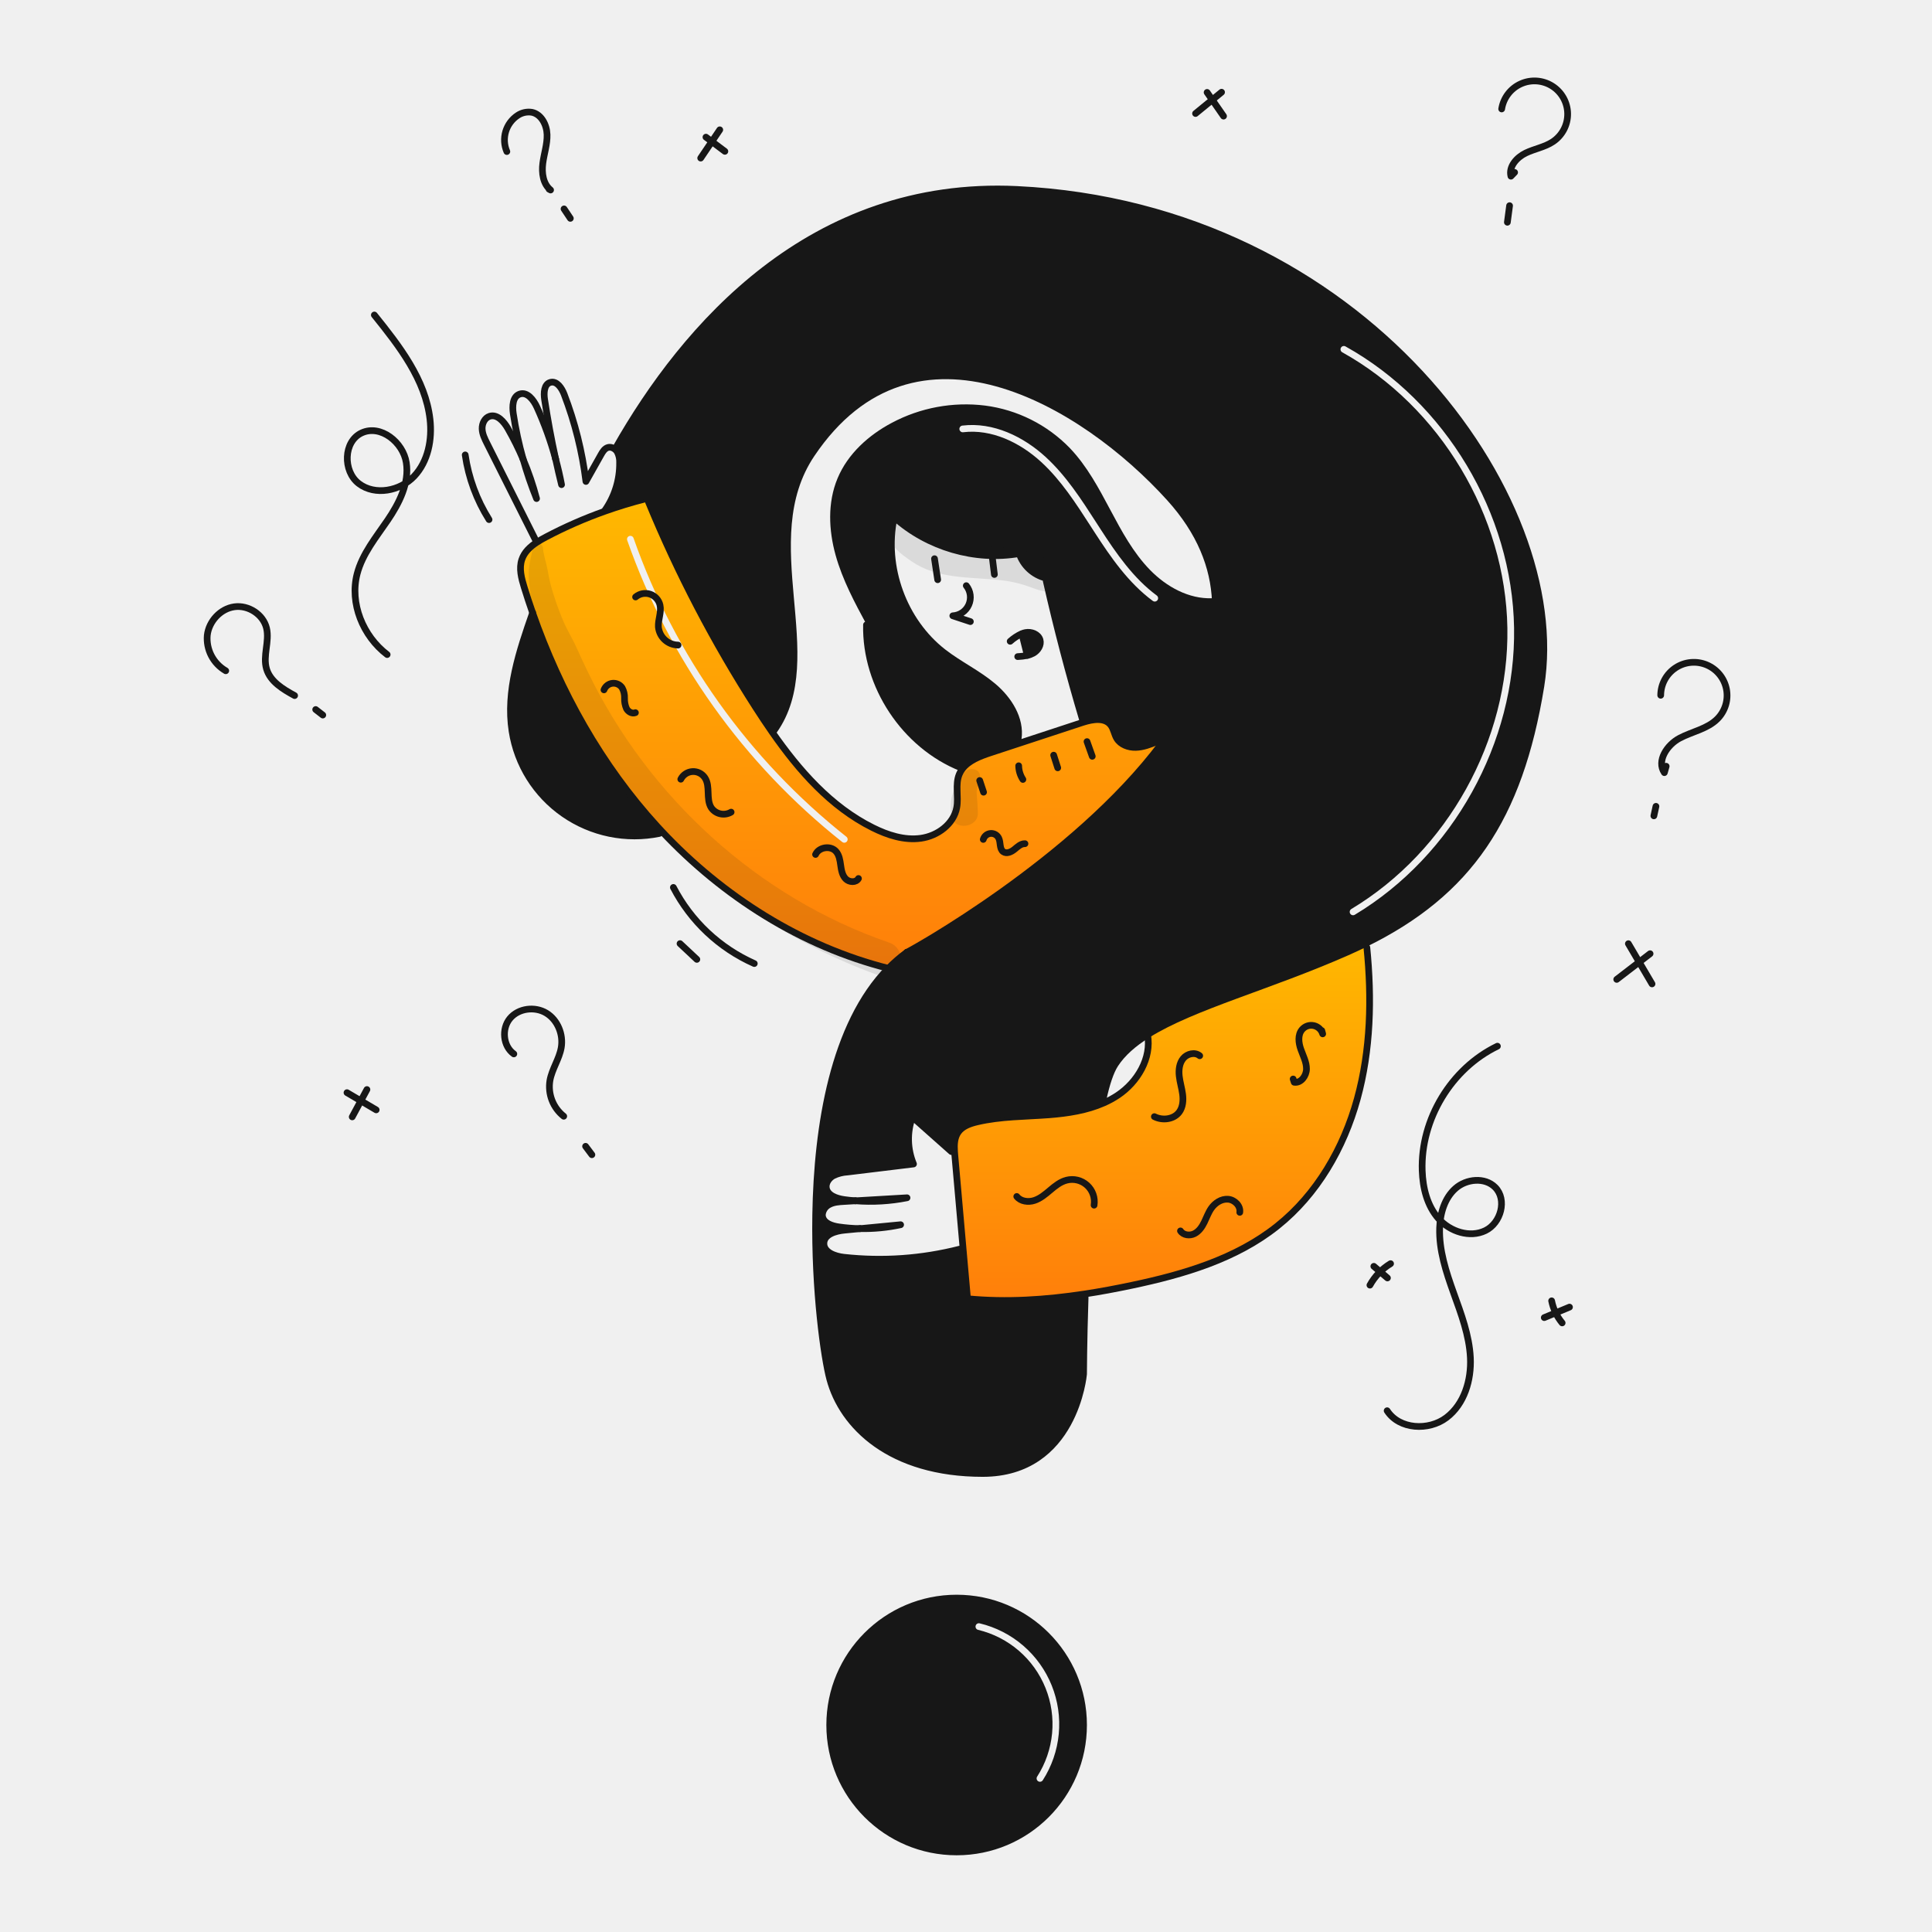
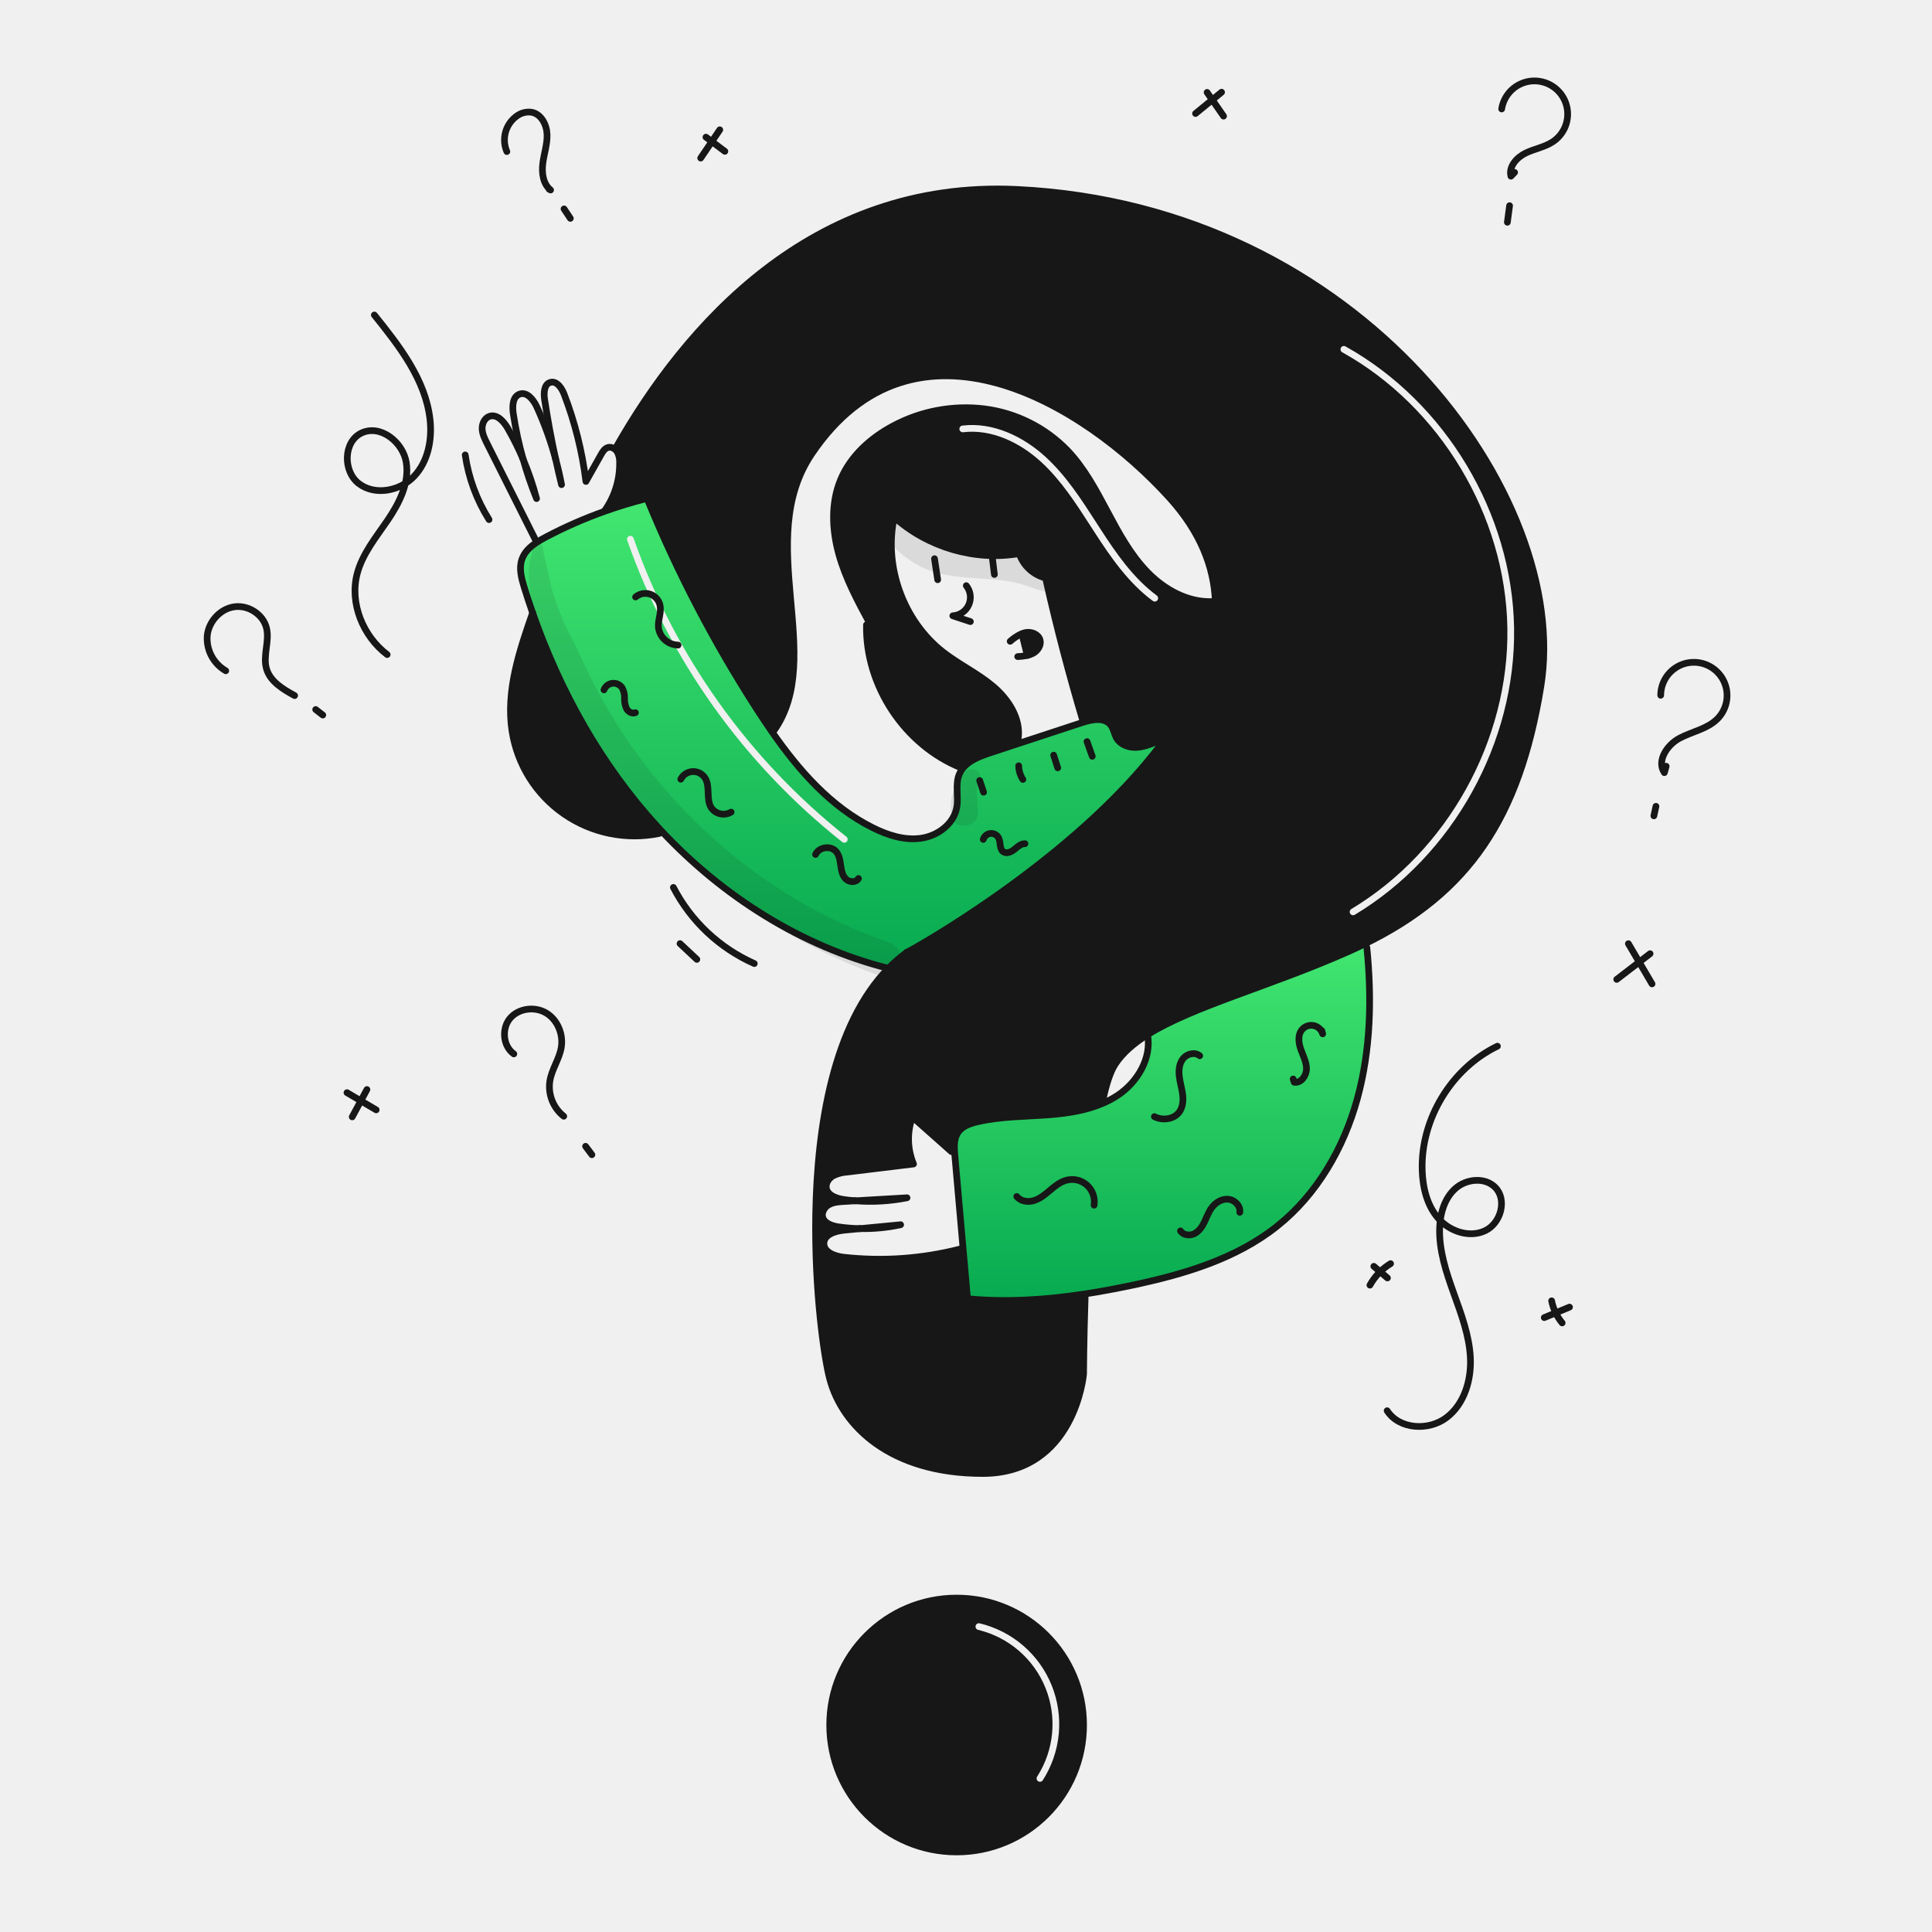
<svg xmlns="http://www.w3.org/2000/svg" width="960" height="960" viewBox="0 0 960 960" fill="none">
  <g clip-path="url(#clip0_317_821)">
    <path fill-rule="evenodd" clip-rule="evenodd" d="M450.606 473.211C450.584 473.222 450.584 473.211 450.606 473.2C451.861 472.733 533.754 427.646 577.333 369.307L574.933 368.541C571.536 369.896 568.04 371.272 564.388 371.372C560.736 371.472 556.807 370.04 554.92 366.91C554.359 365.979 553.996 364.94 553.634 363.903C553.181 362.606 552.729 361.313 551.89 360.239C548.89 356.409 543.018 357.375 538.29 358.862C538.181 358.894 538.072 358.93 537.965 358.966C537.887 358.991 537.81 359.017 537.735 359.04L506.645 369.263C501.839 370.846 497.032 372.426 492.226 374.002C486.998 375.723 481.271 377.887 478.107 382.15C477.516 382.95 477.024 383.818 476.642 384.736C475.41 387.729 475.528 390.981 475.647 394.252C475.732 396.609 475.818 398.976 475.399 401.263C473.901 409.477 465.888 415.359 457.629 416.525C449.37 417.691 441.023 414.96 433.565 411.231C412.779 400.837 397.073 382.967 383.665 363.731C380.884 359.735 378.192 355.684 375.584 351.622C354.764 319.234 336.906 285.034 322.228 249.438L320.741 247.873C313.922 249.594 307.199 251.636 300.573 254C290.535 257.558 280.766 261.837 271.343 266.802C269.778 267.623 268.204 268.5 266.704 269.488C263.411 271.653 260.536 274.339 259.304 278.002C257.795 282.464 259.093 287.343 260.481 291.843C261.787 296.098 263.178 300.323 264.654 304.519C278.285 343.523 298.786 380.251 326.635 410.709C327.345 411.486 328.066 412.263 328.788 413.029C359.212 445.495 398.294 470.292 441.427 481.169C444.257 478.263 447.328 475.6 450.606 473.211ZM314.801 267.373C314.497 266.506 313.546 266.049 312.679 266.354C311.811 266.659 311.355 267.609 311.66 268.476C332.398 327.53 369.437 379.502 418.49 418.377C419.211 418.948 420.258 418.827 420.829 418.106C421.4 417.385 421.279 416.338 420.559 415.767C371.999 377.283 335.331 325.833 314.801 267.373Z" fill="url(#paint0_linear_317_821)" />
    <path d="M478.556 620.536C477.19 605.03 475.822 589.524 474.45 574.018C474.394 573.385 474.339 572.752 474.305 572.109C474.083 568.746 474.216 565.294 476.105 562.585C478.214 559.577 481.999 558.279 485.584 557.435C497.228 554.704 509.315 554.849 521.236 553.935C530.536 553.213 540.05 551.759 548.519 547.996C550.899 546.947 553.186 545.7 555.357 544.267C565.235 537.696 572.339 525.775 570.219 514.109C592.696 500.024 630.401 490.3 669.283 473.151C672.369 471.786 675.366 470.399 678.274 468.967L679.184 470.798C681.693 495.961 681.138 521.69 674.411 546.065C667.684 570.44 654.443 593.449 634.675 609.211C614.129 625.611 588.023 633.264 562.294 638.68C554.535 640.312 546.71 641.788 538.852 642.98C519.583 645.91 500.114 647.198 480.752 645.333C480.021 637.064 479.289 628.798 478.556 620.536Z" fill="url(#paint1_linear_317_821)" />
    <path d="M510.456 325.641C509.589 322.156 508.716 318.674 507.836 315.197L507.703 314.875C508.305 314.628 508.929 314.442 509.568 314.32C512.468 313.765 515.961 315.097 516.783 317.938C517.515 320.502 515.772 323.255 513.442 324.565C512.509 325.077 511.507 325.451 510.467 325.675L510.456 325.641Z" fill="#171717" />
    <path d="M538.416 682.8C538.416 682.8 534.116 732.16 488.29 732.16C442.464 732.16 418.54 708.66 412.279 685.154C409.538 674.864 404.687 641.554 405.309 603.582L408.617 603.649C408.618 603.902 408.64 604.155 408.683 604.404C409.305 607.804 413.389 609.154 416.797 609.643C420.292 610.144 423.813 610.429 427.342 610.497C424.755 610.753 422.158 610.997 419.572 611.252C415.172 611.674 409.538 613.328 409.382 617.734C409.216 622.207 414.855 624.234 419.294 624.727C438.583 626.857 458.099 625.486 476.9 620.68L478.553 620.535C479.287 628.794 480.02 637.061 480.753 645.335C500.111 647.2 519.58 645.912 538.853 642.982L539.197 644.782C538.471 666.7 538.416 682.8 538.416 682.8Z" fill="#171717" />
    <path d="M326.635 410.709C327.345 411.486 328.066 412.263 328.788 413.029L327.6 414.139C319.44 415.804 311.027 415.797 302.87 414.119C294.713 412.44 286.98 409.124 280.141 404.372C273.302 399.62 267.497 393.53 263.078 386.471C258.659 379.411 255.718 371.529 254.432 363.301C251.332 343.433 258.032 323.501 264.654 304.518C278.285 343.523 298.786 380.251 326.635 410.709Z" fill="#171717" />
    <path d="M475.348 920.214C510.18 920.214 538.416 891.978 538.416 857.146C538.416 822.315 510.18 794.078 475.348 794.078C440.517 794.078 412.28 822.315 412.28 857.146C412.28 891.978 440.517 920.214 475.348 920.214Z" stroke="#171717" stroke-width="3.33" stroke-linecap="round" stroke-linejoin="round" />
    <path d="M450.606 473.201C451.861 472.735 533.754 427.648 577.331 369.308C593.881 347.164 604.914 323.108 603.904 298.87C603.204 281.621 596.411 264.27 581.194 247.445C538.604 200.35 454.436 149.691 403.278 225.635C374.285 268.679 410.537 326.63 384.497 363.159" stroke="#171717" stroke-width="3.33" stroke-linecap="round" stroke-linejoin="round" />
    <path d="M450.674 473.154C450.652 473.166 450.63 473.188 450.607 473.199C450.584 473.21 450.585 473.221 450.607 473.21" stroke="#171717" stroke-width="3.33" stroke-linecap="round" stroke-linejoin="round" />
    <path d="M539.193 644.777C538.471 666.699 538.416 682.804 538.416 682.804C538.416 682.804 534.116 732.164 488.29 732.164C442.464 732.164 418.54 708.664 412.279 685.158C409.538 674.868 404.687 641.558 405.309 603.586C406.019 559.476 414.109 509.073 441.427 481.168C444.257 478.262 447.328 475.599 450.606 473.21V473.2" stroke="#171717" stroke-width="3.33" stroke-linecap="round" stroke-linejoin="round" />
    <path d="M306.067 222.414C340.11 162.5 402.945 89.229 505.317 94.135C676.917 102.36 780.917 246.988 765.647 341.002C754.97 406.668 729.762 443.663 678.271 468.959V468.97C675.363 470.402 672.371 471.789 669.28 473.154C630.398 490.303 592.693 500.027 570.216 514.112C563.235 518.485 557.729 523.28 554.099 528.852C551.769 532.438 549.782 538.509 548.099 546.234" stroke="#171717" stroke-width="3.33" stroke-linecap="round" stroke-linejoin="round" />
    <path d="M501.953 318.66C503.668 317.116 505.607 315.84 507.703 314.875C508.305 314.628 508.929 314.442 509.568 314.32C512.468 313.765 515.961 315.097 516.783 317.938C517.515 320.502 515.772 323.255 513.442 324.565C512.509 325.077 511.507 325.451 510.467 325.675C508.895 325.999 507.298 326.196 505.694 326.263" stroke="#171717" stroke-width="3.33" stroke-linecap="round" stroke-linejoin="round" />
    <path d="M510.456 325.64C509.589 322.155 508.716 318.674 507.836 315.196" stroke="#171717" stroke-width="3.33" stroke-linecap="round" stroke-linejoin="round" />
    <path d="M494.106 285.449C493.762 282.663 493.429 279.877 493.085 277.091" stroke="#171717" stroke-width="3.33" stroke-linecap="round" stroke-linejoin="round" />
    <path d="M465.925 288.057C465.403 284.572 464.877 281.09 464.349 277.612" stroke="#171717" stroke-width="3.33" stroke-linecap="round" stroke-linejoin="round" />
    <path d="M432.192 309.801C426.209 298.724 420.182 287.524 416.808 275.392C413.434 263.26 412.857 249.952 417.708 238.331C422.603 226.576 432.648 217.541 443.903 211.58C457.8 204.178 473.643 201.244 489.268 203.18C504.913 205.202 519.41 212.468 530.392 223.792C538.75 232.55 544.522 243.405 550.216 254.105C555.91 264.805 561.748 275.627 570.195 284.305C578.642 292.983 590.208 299.39 602.317 298.923" stroke="#171717" stroke-width="3.33" stroke-linecap="round" stroke-linejoin="round" />
    <path d="M430.549 310.489C429.939 340.714 449.585 370.339 477.667 381.538" stroke="#171717" stroke-width="3.33" stroke-linecap="round" stroke-linejoin="round" />
    <path d="M444.257 257.301C439.107 281.709 448.942 308.648 468.61 324.001C476.535 330.183 485.792 334.545 493.473 341.027C501.154 347.509 507.359 357.127 505.927 367.067" stroke="#171717" stroke-width="3.33" stroke-linecap="round" stroke-linejoin="round" />
    <path d="M439.352 252.027C440.962 253.803 442.664 255.492 444.452 257.089C461.002 271.929 484.5 278.889 506.433 275.059C507.427 278.005 509.14 280.656 511.418 282.773C513.695 284.889 516.464 286.404 519.475 287.18C519.697 287.236 519.93 287.28 520.163 287.324C523.098 287.897 526.127 287.755 528.996 286.911C531.865 286.067 534.488 284.545 536.646 282.474" stroke="#171717" stroke-width="3.33" stroke-linecap="round" stroke-linejoin="round" />
    <path d="M480.143 291.01C481.203 292.332 481.878 293.921 482.094 295.603C482.31 297.284 482.058 298.992 481.366 300.539C480.675 302.087 479.57 303.413 478.173 304.374C476.777 305.334 475.143 305.891 473.45 305.984C476.358 306.949 479.266 307.904 482.174 308.87" stroke="#171717" stroke-width="3.33" stroke-linecap="round" stroke-linejoin="round" />
    <path d="M519.868 288.668C525.141 311.989 531.198 335.117 538.038 358.052" stroke="#171717" stroke-width="3.33" stroke-linecap="round" stroke-linejoin="round" />
    <path d="M322.229 249.441C336.906 285.037 354.764 319.237 375.585 351.625C378.193 355.687 380.885 359.738 383.666 363.734C397.074 382.97 412.78 400.84 433.566 411.234C441.024 414.963 449.371 417.694 457.63 416.528C465.889 415.362 473.902 409.48 475.4 401.266C476.4 395.805 474.523 389.889 476.643 384.739C477.024 383.821 477.516 382.953 478.108 382.153C481.272 377.89 486.999 375.726 492.227 374.005C497.033 372.429 501.839 370.85 506.646 369.266L537.736 359.043C537.913 358.988 538.101 358.921 538.29 358.865C543.018 357.378 548.891 356.412 551.891 360.242C553.4 362.173 553.656 364.815 554.921 366.913C556.808 370.043 560.737 371.475 564.389 371.375C568.041 371.275 571.537 369.899 574.934 368.544" stroke="#171717" stroke-width="3.33" stroke-linecap="round" stroke-linejoin="round" />
    <path d="M570.173 513.858C570.184 513.947 570.206 514.024 570.217 514.113C572.337 525.779 565.233 537.7 555.355 544.271C553.184 545.704 550.897 546.952 548.517 548.001C540.048 551.764 530.536 553.218 521.234 553.94C509.313 554.85 497.226 554.705 485.582 557.44C481.997 558.284 478.212 559.582 476.103 562.59C474.216 565.299 474.083 568.751 474.303 572.114C474.337 572.757 474.392 573.39 474.448 574.023C475.813 589.529 477.182 605.035 478.554 620.541C479.287 628.8 480.02 637.067 480.754 645.341C500.112 647.206 519.581 645.918 538.854 642.988C546.712 641.8 554.537 640.324 562.296 638.688C588.025 633.272 614.131 625.624 634.677 609.219C654.445 593.457 667.687 570.448 674.413 546.073C681.139 521.698 681.695 495.973 679.186 470.806" stroke="#171717" stroke-width="3.33" stroke-linecap="round" stroke-linejoin="round" />
    <path d="M427.343 610.5C424.756 610.756 422.158 611 419.572 611.255C415.172 611.677 409.538 613.331 409.382 617.737C409.216 622.21 414.856 624.237 419.295 624.73C438.584 626.859 458.099 625.487 476.9 620.68" stroke="#171717" stroke-width="3.33" stroke-linecap="round" stroke-linejoin="round" />
    <path d="M427.343 610.501C434.118 610.639 440.886 609.987 447.511 608.559C440.784 609.203 434.061 609.851 427.343 610.501Z" stroke="#171717" stroke-width="3.33" stroke-linecap="round" stroke-linejoin="round" />
    <path d="M425.077 596.672C423.146 596.794 421.226 596.905 419.306 597.016C416.852 597.161 414.322 597.327 412.146 598.47C411.153 598.946 410.304 599.677 409.684 600.587C409.065 601.498 408.697 602.555 408.617 603.654C408.618 603.907 408.64 604.16 408.683 604.409C409.305 607.809 413.389 609.159 416.797 609.648C420.291 610.149 423.813 610.434 427.342 610.502" stroke="#171717" stroke-width="3.33" stroke-linecap="round" stroke-linejoin="round" />
    <path d="M425.077 596.672C433.645 597.345 442.265 596.841 450.695 595.172C442.149 595.683 433.61 596.183 425.077 596.672Z" stroke="#171717" stroke-width="3.33" stroke-linecap="round" stroke-linejoin="round" />
    <path d="M472.739 572.208C466.291 566.48 459.838 560.753 453.381 555.025C450.645 562.605 450.835 570.933 453.914 578.379C442.992 579.713 432.067 581.041 421.137 582.364C418.679 582.499 416.271 583.121 414.055 584.195C411.924 585.405 410.237 587.758 410.57 590.189C411.092 593.974 415.67 595.539 419.45 596.072C421.326 596.339 423.202 596.539 425.077 596.672" stroke="#171717" stroke-width="3.33" stroke-linecap="round" stroke-linejoin="round" />
    <path d="M320.741 247.877C313.927 249.598 307.204 251.641 300.573 254.004C290.536 257.562 280.769 261.84 271.347 266.804C269.782 267.625 268.206 268.504 266.708 269.49C263.408 271.655 260.536 274.341 259.308 278.004C257.799 282.466 259.097 287.35 260.485 291.845C261.795 296.096 263.186 300.322 264.658 304.521C278.289 343.521 298.79 380.253 326.639 410.711C327.349 411.488 328.07 412.265 328.792 413.031C359.216 445.497 398.298 470.294 441.431 481.171L441.931 481.305" stroke="#171717" stroke-width="3.33" stroke-linecap="round" stroke-linejoin="round" />
    <path d="M259.949 228.22C257.719 222.972 255.182 217.86 252.349 212.913C250.384 209.495 247.065 205.654 243.303 206.842C240.838 207.63 239.495 210.449 239.573 213.042C239.651 215.635 240.85 218.036 242.015 220.356C250.096 236.462 258.184 252.567 266.279 268.673" stroke="#171717" stroke-width="3.33" stroke-linecap="round" stroke-linejoin="round" />
    <path d="M259.948 228.22C261.806 234.842 264.03 241.356 266.608 247.733C264.856 241.078 262.63 234.557 259.948 228.22V228.22Z" stroke="#171717" stroke-width="3.33" stroke-linecap="round" stroke-linejoin="round" />
    <path d="M276.087 228.087C273.693 219.272 270.594 210.664 266.819 202.346C265.176 198.728 261.957 194.51 258.205 195.831C254.705 197.063 254.498 201.88 255.053 205.554C256.208 213.205 257.845 220.775 259.953 228.22" stroke="#171717" stroke-width="3.33" stroke-linecap="round" stroke-linejoin="round" />
    <path d="M276.087 228.087C276.997 232.349 277.977 236.593 279.028 240.818C278.218 236.544 277.238 232.3 276.087 228.087Z" stroke="#171717" stroke-width="3.33" stroke-linecap="round" stroke-linejoin="round" />
    <path d="M300.474 253.738C305.403 246.765 307.998 238.411 307.888 229.874C307.975 228.029 307.573 226.195 306.723 224.557C306.172 223.633 305.333 222.916 304.336 222.515C303.627 222.214 302.837 222.159 302.094 222.359C300.463 222.825 299.475 224.424 298.642 225.9C296.144 230.35 293.644 234.794 291.142 239.23C289.312 224.4 285.677 209.849 280.317 195.9C279.117 192.792 276.654 189.1 273.457 190.006C270.316 190.906 270.116 195.245 270.605 198.486C272.114 208.41 273.942 218.277 276.088 228.087" stroke="#171717" stroke-width="3.33" stroke-linecap="round" stroke-linejoin="round" />
    <path d="M264.689 304.407C264.677 304.44 264.666 304.484 264.655 304.518C258.029 323.498 251.336 343.433 254.433 363.301C255.718 371.53 258.66 379.412 263.079 386.471C267.497 393.53 273.302 399.62 280.141 404.372C286.981 409.124 294.713 412.44 302.87 414.118C311.028 415.797 319.441 415.804 327.601 414.138" stroke="#171717" stroke-width="3.33" stroke-linecap="round" stroke-linejoin="round" />
    <path d="M186.007 156.518C198.453 171.983 211.396 188.593 213.662 208.318C214.817 218.373 212.736 229.292 205.784 236.648C198.832 244.004 186.359 246.442 178.315 240.299C170.271 234.156 170.576 219.288 179.778 215.075C189.121 210.797 200.306 219.736 201.885 229.889C203.464 240.042 198.387 250.001 192.61 258.501C186.833 267.001 180.043 275.201 177.458 285.143C173.658 299.774 180.342 316.094 192.376 325.243" stroke="#171717" stroke-width="3.33" stroke-linecap="round" stroke-linejoin="round" />
    <path d="M744.058 519.843C721.124 530.92 705.837 556.203 706.682 581.658C706.967 590.244 709.126 599.133 714.823 605.558C720.52 611.983 730.347 615.221 738.077 611.474C745.807 607.727 748.992 596.054 742.934 589.964C737.834 584.836 728.676 585.719 723.245 590.499C717.814 595.279 715.603 602.84 715.351 610.07C714.964 621.18 718.551 632.01 722.303 642.47C726.055 652.93 730.079 663.526 730.623 674.629C731.167 685.732 727.614 697.679 718.756 704.396C709.898 711.113 695.283 710.318 689.256 700.98" stroke="#171717" stroke-width="3.33" stroke-linecap="round" stroke-linejoin="round" />
    <path d="M820.884 488.892L809.131 468.912" stroke="#171717" stroke-width="3.33" stroke-linecap="round" stroke-linejoin="round" />
    <path d="M803.34 486.653L819.919 473.888" stroke="#171717" stroke-width="3.33" stroke-linecap="round" stroke-linejoin="round" />
    <path d="M825.193 345.476C825.211 342.769 825.895 340.108 827.184 337.728C828.474 335.348 830.33 333.323 832.588 331.83C834.846 330.338 837.437 329.424 840.132 329.17C842.827 328.916 845.543 329.33 848.04 330.375C850.537 331.419 852.739 333.063 854.45 335.16C856.161 337.257 857.33 339.744 857.853 342.399C858.375 345.055 858.236 347.799 857.447 350.388C856.658 352.978 855.243 355.333 853.328 357.246C848.336 362.232 840.828 363.493 834.592 366.801C828.356 370.109 823.058 378.077 827.011 383.921L827.911 380.743" stroke="#171717" stroke-width="3.33" stroke-linecap="round" stroke-linejoin="round" />
    <path d="M821.801 405.393L822.832 400.661" stroke="#171717" stroke-width="3.33" stroke-linecap="round" stroke-linejoin="round" />
    <path d="M746.174 54.142C746.598 51.437 747.689 48.881 749.347 46.703C751.006 44.525 753.181 42.795 755.676 41.668C758.171 40.541 760.907 40.052 763.637 40.247C766.368 40.441 769.007 41.312 771.317 42.782C773.627 44.251 775.534 46.272 776.868 48.663C778.201 51.054 778.919 53.739 778.955 56.476C778.992 59.214 778.346 61.917 777.077 64.342C775.808 66.768 773.955 68.839 771.685 70.37C767.603 73.121 762.526 73.912 758.095 76.058C753.664 78.204 749.58 82.776 750.772 87.552L752.599 85.663" stroke="#171717" stroke-width="3.33" stroke-linecap="round" stroke-linejoin="round" />
    <path d="M749.006 110.435L750.1 102.2" stroke="#171717" stroke-width="3.33" stroke-linecap="round" stroke-linejoin="round" />
    <path d="M607.975 57.7L599.801 45.916" stroke="#171717" stroke-width="3.33" stroke-linecap="round" stroke-linejoin="round" />
    <path d="M594.061 56.4L606.988 45.82" stroke="#171717" stroke-width="3.33" stroke-linecap="round" stroke-linejoin="round" />
    <path d="M360.184 75.2L350.784 68.148" stroke="#171717" stroke-width="3.33" stroke-linecap="round" stroke-linejoin="round" />
    <path d="M348.17 78.552L357.65 64.5" stroke="#171717" stroke-width="3.33" stroke-linecap="round" stroke-linejoin="round" />
    <path d="M243 258.182C236.851 248.415 232.817 237.468 231.158 226.047" stroke="#171717" stroke-width="3.33" stroke-linecap="round" stroke-linejoin="round" />
    <path d="M251.849 75.306C250.502 72.161 250.299 68.643 251.277 65.365C252.255 62.086 254.35 59.254 257.2 57.361C259.282 55.962 261.817 55.404 264.294 55.8C269.015 56.769 271.686 62.051 271.832 66.868C271.978 71.685 270.332 76.361 269.716 81.14C269.1 85.919 269.821 91.396 273.579 94.413L272.824 94.007" stroke="#171717" stroke-width="3.33" stroke-linecap="round" stroke-linejoin="round" />
    <path d="M283.401 108.501L280.267 103.801" stroke="#171717" stroke-width="3.33" stroke-linecap="round" stroke-linejoin="round" />
    <path d="M112.175 333.301C109.13 331.536 106.649 328.942 105.023 325.82C103.397 322.699 102.693 319.179 102.993 315.672C103.793 308.704 109.519 302.472 116.467 301.508C123.415 300.544 130.824 305.308 132.44 312.131C134.003 318.739 130.51 325.85 132.432 332.363C134.3 338.69 140.604 342.463 146.395 345.626" stroke="#171717" stroke-width="3.33" stroke-linecap="round" stroke-linejoin="round" />
    <path d="M160.39 355.301L156.865 352.559" stroke="#171717" stroke-width="3.33" stroke-linecap="round" stroke-linejoin="round" />
    <path d="M374.807 478.786C357.502 471.103 343.324 457.764 334.601 440.96" stroke="#171717" stroke-width="3.33" stroke-linecap="round" stroke-linejoin="round" />
    <path d="M346.258 476.707L337.899 468.873" stroke="#171717" stroke-width="3.33" stroke-linecap="round" stroke-linejoin="round" />
    <path d="M255.324 523.683C249.924 519.83 249.153 511.164 253.39 506.065C257.627 500.966 265.776 499.95 271.448 503.383C277.12 506.816 280.014 514.034 278.875 520.565C277.884 526.249 274.264 531.21 273.257 536.891C272.714 540.195 273.064 543.585 274.271 546.708C275.478 549.832 277.497 552.576 280.12 554.657" stroke="#171717" stroke-width="3.33" stroke-linecap="round" stroke-linejoin="round" />
    <path d="M294.109 573.772L290.975 569.594" stroke="#171717" stroke-width="3.33" stroke-linecap="round" stroke-linejoin="round" />
    <path d="M186.926 551.487L172.414 542.937" stroke="#171717" stroke-width="3.33" stroke-linecap="round" stroke-linejoin="round" />
    <path d="M175.017 554.968L182.329 541.388" stroke="#171717" stroke-width="3.33" stroke-linecap="round" stroke-linejoin="round" />
    <path d="M767.335 654.71L779.875 649.496" stroke="#171717" stroke-width="3.33" stroke-linecap="round" stroke-linejoin="round" />
    <path d="M776.224 657.346C773.601 654.178 771.806 650.409 771 646.377" stroke="#171717" stroke-width="3.33" stroke-linecap="round" stroke-linejoin="round" />
    <path d="M689.413 635.006L682.65 629.229" stroke="#171717" stroke-width="3.33" stroke-linecap="round" stroke-linejoin="round" />
    <path d="M680.71 638.581C683.142 634.19 686.677 630.508 690.967 627.9" stroke="#171717" stroke-width="3.33" stroke-linecap="round" stroke-linejoin="round" />
    <path d="M542.74 375.806L540.128 368.493" stroke="#171717" stroke-width="3.33" stroke-linecap="round" stroke-linejoin="round" />
    <path d="M525.576 381.529L523.558 375.238" stroke="#171717" stroke-width="3.33" stroke-linecap="round" stroke-linejoin="round" />
    <path d="M508.267 387.301C506.944 385.28 506.22 382.926 506.178 380.511" stroke="#171717" stroke-width="3.33" stroke-linecap="round" stroke-linejoin="round" />
    <path d="M488.725 393.638L486.802 387.838" stroke="#171717" stroke-width="3.33" stroke-linecap="round" stroke-linejoin="round" />
    <path d="M315.817 296.64C316.799 295.807 317.979 295.242 319.243 294.998C320.507 294.755 321.812 294.842 323.033 295.25C324.254 295.659 325.349 296.375 326.212 297.33C327.075 298.285 327.677 299.447 327.959 300.703C328.759 304.249 326.924 307.886 327.144 311.514C327.377 313.959 328.504 316.232 330.309 317.897C332.114 319.562 334.471 320.501 336.926 320.536" stroke="#171717" stroke-width="3.33" stroke-linecap="round" stroke-linejoin="round" />
    <path d="M338.284 387.189C338.83 386.106 339.65 385.184 340.662 384.517C341.675 383.849 342.845 383.459 344.056 383.385C345.266 383.311 346.475 383.555 347.562 384.094C348.648 384.633 349.574 385.447 350.248 386.456C353.097 390.721 350.675 396.956 353.389 401.308C354.446 402.869 356.058 403.969 357.897 404.384C359.736 404.799 361.664 404.499 363.289 403.544" stroke="#171717" stroke-width="3.33" stroke-linecap="round" stroke-linejoin="round" />
    <path d="M300.112 342.789C300.445 341.913 301.012 341.145 301.753 340.57C302.493 339.995 303.378 339.635 304.309 339.53C305.24 339.425 306.183 339.579 307.033 339.974C307.883 340.37 308.607 340.992 309.126 341.772C309.985 343.342 310.399 345.116 310.326 346.904C310.251 348.689 310.584 350.468 311.301 352.104C312.152 353.667 314.089 354.804 315.735 354.124" stroke="#171717" stroke-width="3.33" stroke-linecap="round" stroke-linejoin="round" />
    <path d="M405.248 424.573C406.925 420.891 412.677 420.017 415.372 423.035C417.01 424.87 417.389 427.471 417.724 429.908C418.059 432.345 418.507 434.951 420.224 436.708C421.941 438.465 425.391 438.683 426.568 436.523" stroke="#171717" stroke-width="3.33" stroke-linecap="round" stroke-linejoin="round" />
    <path d="M488.578 417.106C488.81 416.305 489.279 415.593 489.924 415.064C490.569 414.535 491.358 414.214 492.189 414.143C493.02 414.072 493.853 414.254 494.578 414.666C495.303 415.077 495.886 415.699 496.251 416.449C497.317 418.638 496.525 421.794 498.506 423.209C500.163 424.393 502.479 423.342 504.058 422.056C505.637 420.77 507.27 419.156 509.306 419.223" stroke="#171717" stroke-width="3.33" stroke-linecap="round" stroke-linejoin="round" />
    <path d="M656.782 512.083L657.234 513.72C656.925 512.688 656.341 511.759 655.545 511.033C654.749 510.307 653.771 509.811 652.716 509.597C651.66 509.383 650.566 509.46 649.55 509.819C648.534 510.178 647.635 510.806 646.948 511.636C644.775 514.261 645.232 518.169 646.365 521.384C647.498 524.599 649.205 527.736 649.186 531.144C649.167 534.552 646.458 538.286 643.086 537.765L642.564 536.149" stroke="#171717" stroke-width="3.33" stroke-linecap="round" stroke-linejoin="round" />
    <path d="M596.13 524.6C593.772 522.634 589.909 523.557 587.955 525.925C586.001 528.293 585.621 531.61 585.955 534.662C586.289 537.714 587.238 540.668 587.632 543.712C588.026 546.756 587.787 550.064 585.981 552.546C583.292 556.246 577.669 556.934 573.599 554.852" stroke="#171717" stroke-width="3.33" stroke-linecap="round" stroke-linejoin="round" />
    <path d="M616.037 602.405C616.508 599.155 613.437 596.111 610.167 595.885C606.897 595.659 603.775 597.695 601.889 600.385C600.412 602.492 599.56 604.961 598.432 607.274C597.304 609.587 595.78 611.86 593.479 613.012C591.178 614.164 587.961 613.793 586.57 611.628" stroke="#171717" stroke-width="3.33" stroke-linecap="round" stroke-linejoin="round" />
    <path d="M543.644 598.839C543.928 597.029 543.758 595.176 543.148 593.448C542.539 591.72 541.509 590.171 540.151 588.94C538.794 587.709 537.151 586.835 535.372 586.397C533.593 585.959 531.732 585.971 529.959 586.431C526.883 587.231 524.316 589.295 521.887 591.343C519.458 593.391 516.972 595.525 513.95 596.507C510.928 597.489 507.188 597.018 505.224 594.521" stroke="#171717" stroke-width="3.33" stroke-linecap="round" stroke-linejoin="round" />
    <path fill-rule="evenodd" clip-rule="evenodd" d="M519.469 287.181C519.691 287.237 519.924 287.281 520.157 287.325L519.863 288.672C525.151 312.006 531.207 335.134 538.033 358.056L538.289 358.866C543.02 357.379 548.889 356.413 551.889 360.243C552.729 361.317 553.18 362.61 553.634 363.907C553.995 364.943 554.358 365.981 554.919 366.914C556.806 370.044 560.724 371.476 564.387 371.376C568.05 371.276 571.532 369.9 574.932 368.545L577.332 369.311C593.882 347.167 604.915 323.115 603.905 298.873L602.317 298.928C590.208 299.395 578.642 292.988 570.195 284.31C561.748 275.632 555.91 264.81 550.216 254.11L550.196 254.071C544.508 243.383 538.74 232.544 530.392 223.797C519.41 212.473 504.913 205.207 489.268 203.185C473.643 201.249 457.8 204.183 443.903 211.585C432.648 217.546 422.603 226.581 417.708 238.336C412.857 249.957 413.434 263.265 416.808 275.397C420.182 287.529 426.209 298.729 432.192 309.806L430.549 310.494C429.939 340.719 449.585 370.343 477.667 381.543L478.111 382.154C481.275 377.891 487.002 375.727 492.23 374.006C497.036 372.422 501.842 370.843 506.649 369.267L505.927 367.067C507.359 357.127 501.154 347.509 493.473 341.027C489.331 337.531 484.73 334.652 480.127 331.771C476.195 329.31 472.261 326.849 468.61 324.001C448.942 308.648 439.107 281.709 444.257 257.301L444.446 257.09C460.996 271.93 484.494 278.89 506.427 275.06C507.422 278.005 509.135 280.656 511.412 282.773C513.69 284.889 516.459 286.404 519.469 287.181ZM519.676 227.161C508.587 216.956 493.511 209.612 478.187 211.473C477.274 211.584 476.624 212.414 476.735 213.327C476.846 214.24 477.676 214.89 478.588 214.779C492.61 213.076 506.758 219.798 517.421 229.611C527.219 238.628 534.515 249.953 541.886 261.393L541.898 261.411C542.561 262.44 543.225 263.47 543.891 264.5C551.918 276.903 560.649 289.578 572.798 298.578C573.537 299.125 574.579 298.97 575.127 298.231C575.674 297.492 575.519 296.45 574.78 295.902C563.17 287.302 554.722 275.107 546.687 262.691C546.01 261.644 545.333 260.594 544.654 259.54C537.329 248.165 529.805 236.483 519.676 227.161Z" fill="#171717" />
    <path fill-rule="evenodd" clip-rule="evenodd" d="M474.301 572.108C474.081 568.745 474.214 565.293 476.101 562.584C478.212 559.576 482.001 558.278 485.586 557.438C494.107 555.437 502.866 554.977 511.624 554.518C514.833 554.35 518.041 554.182 521.238 553.938C530.54 553.216 540.052 551.762 548.521 547.999L548.1 546.234C549.783 538.509 551.77 532.438 554.1 528.852C557.73 523.28 563.236 518.485 570.217 514.112C583.415 505.842 601.863 499.075 622.716 491.426C637.378 486.048 653.229 480.234 669.281 473.154C672.372 471.789 675.364 470.402 678.272 468.97V468.959C729.763 443.663 754.971 406.668 765.648 341.002C780.918 246.988 676.918 102.36 505.318 94.135C402.946 89.229 340.111 162.5 306.064 222.415L304.332 222.515C305.329 222.917 306.168 223.634 306.719 224.557C307.569 226.196 307.971 228.03 307.884 229.874C307.994 238.412 305.399 246.766 300.47 253.738L300.57 254.004C307.2 251.641 313.923 249.599 320.738 247.877L322.225 249.442C336.902 285.038 354.76 319.238 375.581 351.626C378.189 355.688 380.876 359.735 383.662 363.735L384.494 363.158C397.143 345.414 395.094 322.615 392.964 298.925C390.71 273.846 388.365 247.769 403.275 225.634C454.433 149.69 538.601 200.349 581.191 247.444C596.408 264.269 603.201 281.62 603.901 298.869C604.911 323.107 593.878 347.163 577.328 369.307C533.751 427.647 451.858 472.734 450.603 473.2V473.211C447.324 475.6 444.254 478.263 441.424 481.169C414.106 509.074 406.016 559.477 405.306 603.587L408.614 603.654C408.693 602.556 409.061 601.498 409.681 600.588C410.301 599.677 411.15 598.947 412.143 598.47C414.319 597.327 416.849 597.161 419.303 597.016C421.223 596.905 423.143 596.794 425.074 596.672C423.198 596.539 421.323 596.339 419.447 596.072C415.667 595.539 411.089 593.974 410.567 590.189C410.234 587.758 411.921 585.405 414.052 584.195C416.268 583.121 418.675 582.499 421.134 582.364C432.063 581.041 442.989 579.713 453.911 578.379C450.832 570.932 450.642 562.605 453.378 555.025C459.834 560.753 466.287 566.48 472.736 572.208L474.301 572.108ZM668.573 172.135C667.769 171.688 666.755 171.977 666.308 172.78C665.861 173.583 666.149 174.597 666.953 175.045C715.644 202.152 748.097 256.336 749.008 312.06C749.919 367.784 719.258 423 671.476 451.685C670.687 452.159 670.432 453.181 670.905 453.97C671.378 454.758 672.401 455.014 673.19 454.54C721.991 425.243 753.268 368.918 752.337 312.006C751.407 255.093 718.302 199.821 668.573 172.135Z" fill="#171717" />
    <path fill-rule="evenodd" clip-rule="evenodd" d="M538.416 857.146C538.416 891.978 510.18 920.214 475.348 920.214C440.517 920.214 412.28 891.978 412.28 857.146C412.28 822.315 440.517 794.078 475.348 794.078C510.18 794.078 538.416 822.315 538.416 857.146ZM486.788 806.629C485.894 806.415 484.995 806.966 484.781 807.86C484.567 808.755 485.118 809.653 486.013 809.867C493.496 811.659 500.442 815.217 506.27 820.243C512.097 825.268 516.637 831.616 519.509 838.756C522.381 845.895 523.502 853.618 522.779 861.279C522.055 868.94 519.508 876.317 515.35 882.792C514.853 883.566 515.078 884.596 515.852 885.093C516.626 885.59 517.656 885.365 518.152 884.592C522.597 877.669 525.321 869.783 526.094 861.592C526.868 853.402 525.669 845.145 522.598 837.513C519.528 829.88 514.675 823.094 508.445 817.721C502.215 812.348 494.789 808.545 486.788 806.629Z" fill="#171717" />
    <g opacity="0.1">
      <path d="M264.929 271.673C263.863 276.935 262.439 281.516 262.748 286.948C263.158 292.63 263.916 298.282 265.018 303.871C266.799 313.791 269.639 323.492 273.49 332.805C280.801 349.965 290.001 366.255 300.921 381.376C334.661 428.998 382.204 465.116 437.128 484.852C447.479 488.611 452.128 471.887 441.689 468.309C376.7 446.03 322.358 396.119 292.437 334.52C290.374 330.274 288.337 326.009 286.422 321.695C284.408 317.161 281.703 313.003 279.822 308.412C277.408 302.737 275.374 296.907 273.733 290.961C273.04 288.309 272.528 285.641 272.044 282.946C271.399 279.359 270.054 275.986 269.81 272.333C269.634 269.702 265.519 268.765 264.93 271.673H264.929Z" fill="#171717" />
    </g>
    <g opacity="0.1">
      <path d="M441.87 263.328C441.188 270.95 447.338 275.063 452.95 278.92C459.263 283.26 466.036 285.152 473.594 286.246C481.7 287.42 489.885 287.401 498.004 288.386C501.796 288.821 505.538 289.62 509.176 290.772C513.035 292.023 516.336 293.649 520.465 293.994C525.53 294.418 528.934 287.929 526.293 283.837C518.247 271.373 496.842 272.186 483.793 271.306C476.576 270.896 469.421 269.745 462.439 267.872C456.417 266.216 452.127 261.648 446.139 260.072C445.639 259.944 445.116 259.932 444.61 260.035C444.104 260.138 443.627 260.354 443.216 260.667C442.806 260.98 442.471 261.382 442.237 261.842C442.003 262.303 441.876 262.81 441.866 263.327L441.87 263.328Z" fill="#171717" />
    </g>
    <g opacity="0.1">
      <path d="M479.754 383.176C476.985 385.502 475.464 389.776 473.954 392.993C472.105 396.94 472.105 401.375 472.83 405.593C474.103 412.993 486.251 411.266 485.905 403.823C485.761 400.718 485.631 397.605 485.337 394.512C485.065 391.64 486.592 389.004 486.951 386.162C487.458 382.151 482.193 381.127 479.751 383.179L479.754 383.176Z" fill="#171717" />
    </g>
  </g>
  <defs>
    <linearGradient id="paint0_linear_317_821" x1="417.981" y1="247.873" x2="417.981" y2="481.169" gradientUnits="userSpaceOnUse">
-       <stop stop-color="#FFB800" />
-       <stop offset="1" stop-color="#FF7F0A" />
+       <stop stop-color="#42E670" />
+       <stop offset="1" stop-color="#07AA50" />
    </linearGradient>
    <linearGradient id="paint1_linear_317_821" x1="577.392" y1="468.967" x2="577.392" y2="646.204" gradientUnits="userSpaceOnUse">
-       <stop stop-color="#FFB800" />
-       <stop offset="1" stop-color="#FF7F0A" />
+       <stop stop-color="#42E670" />
+       <stop offset="1" stop-color="#07AA50" />
    </linearGradient>
    <clipPath id="clip0_317_821">
      <rect width="759" height="884" fill="white" transform="translate(101 38)" />
    </clipPath>
  </defs>
</svg>
